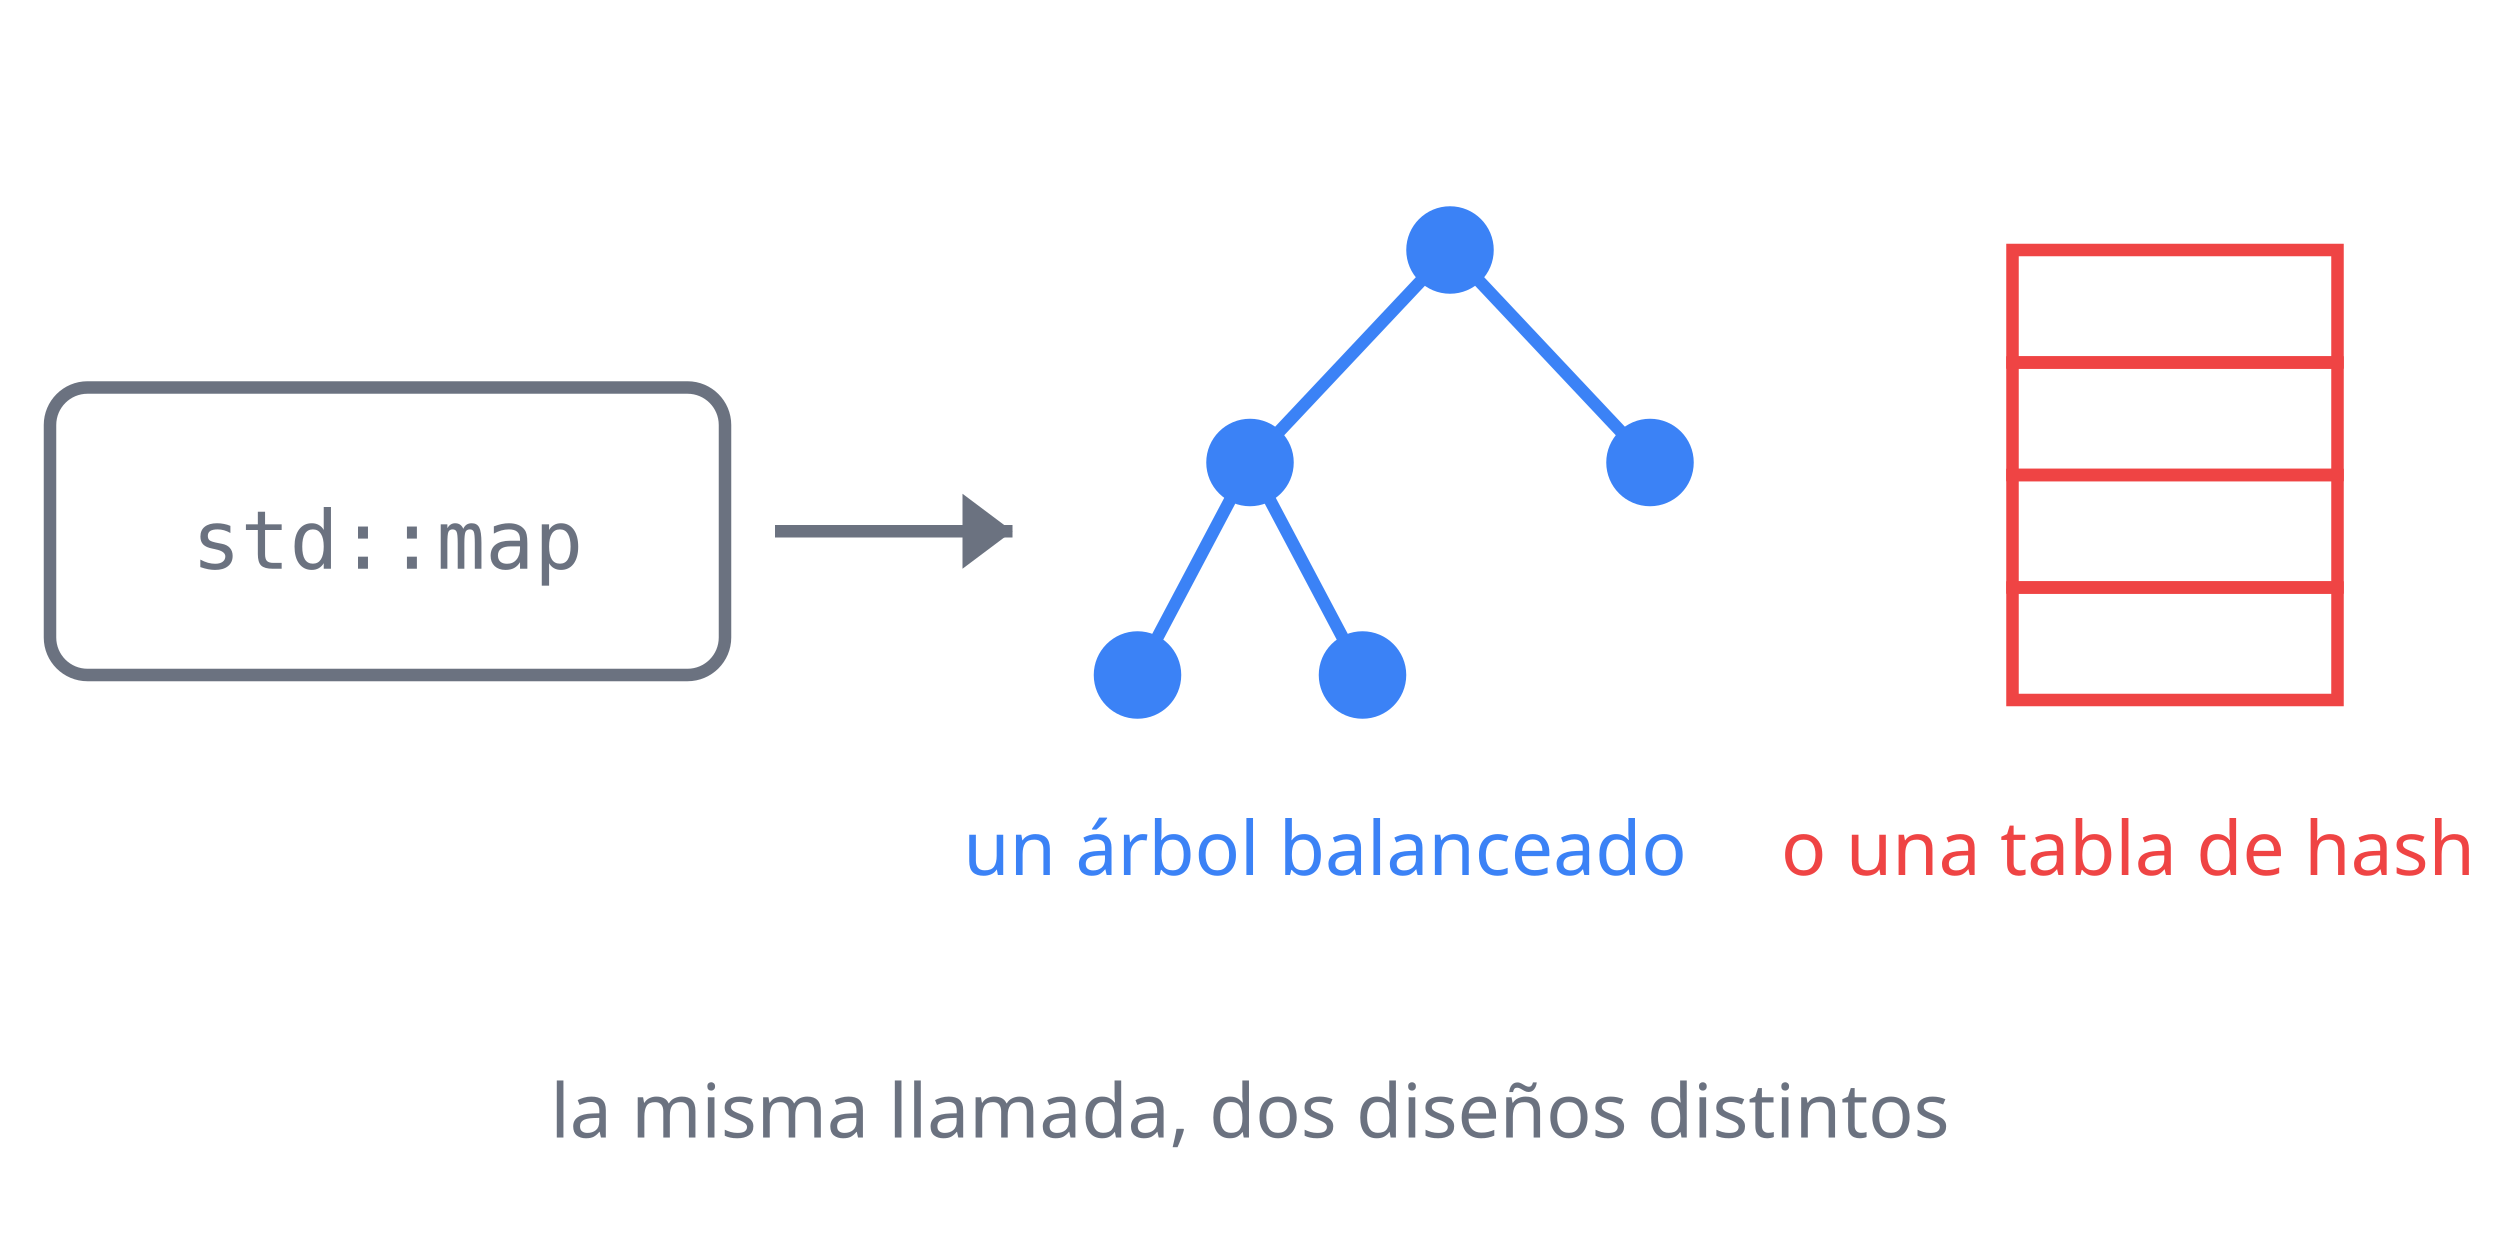
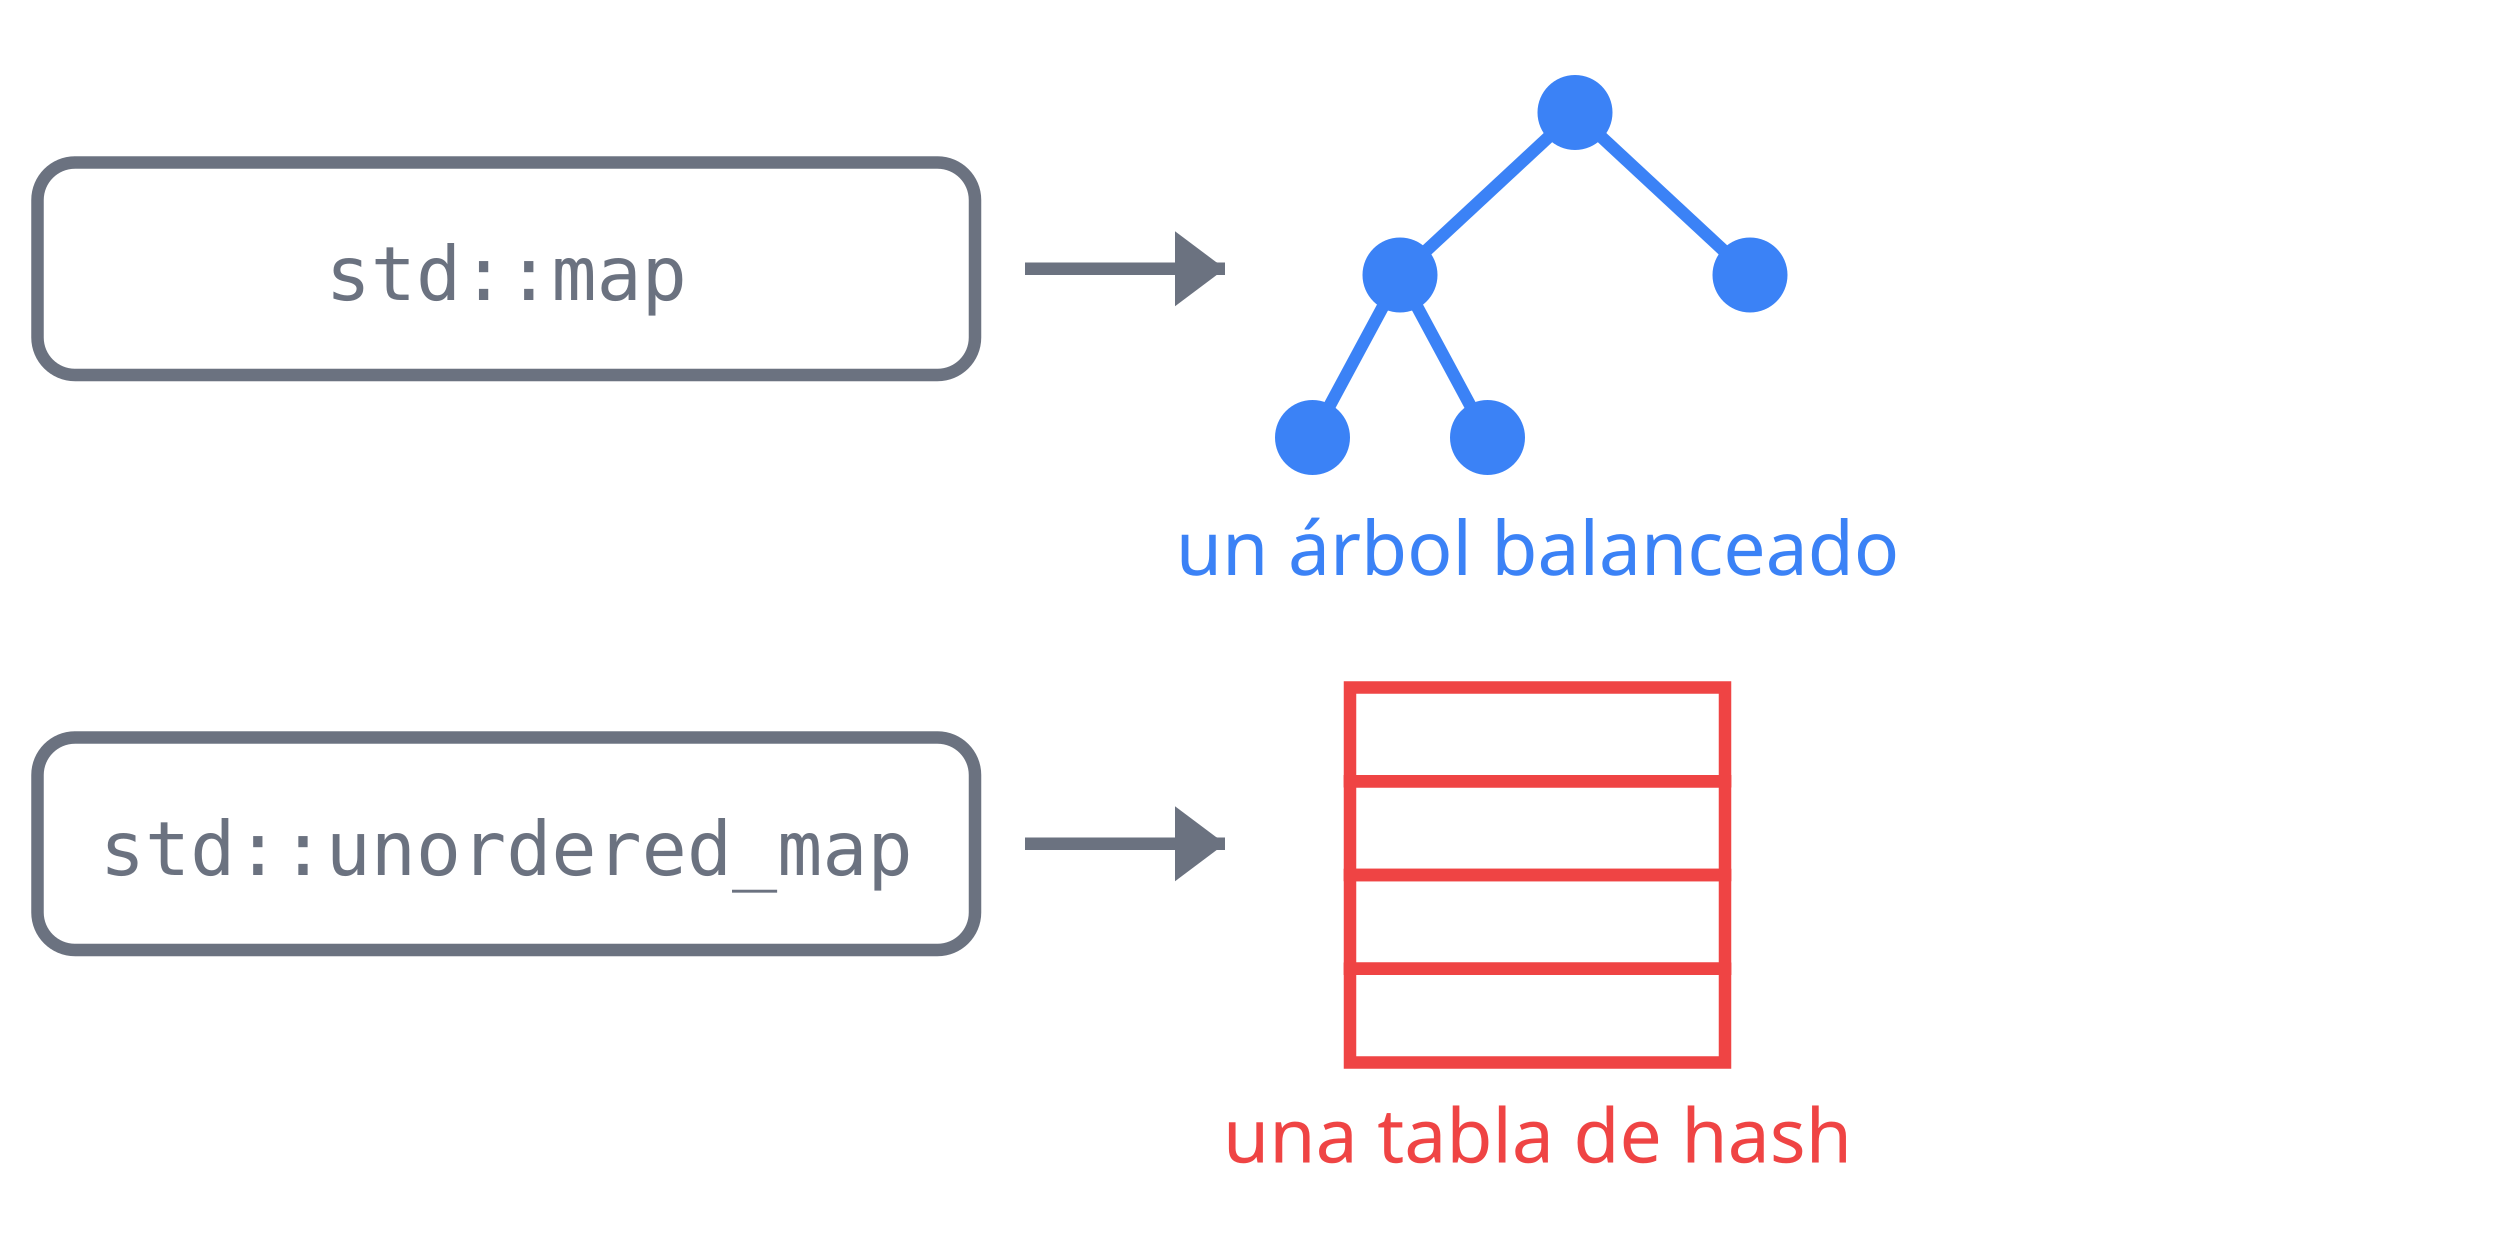
- <svg xmlns="http://www.w3.org/2000/svg" viewBox="0 0 400 200" width="400" height="200">
-   <rect x="8" y="62" width="108" height="46" rx="6" stroke="#6b7280" stroke-width="2" fill="none" />
-   <text x="62" y="91" text-anchor="middle" fill="#6b7280" font-family="ui-monospace, monospace" font-size="13">std::map
-   </text>
-   <path d="M124 85 L162 85" stroke="#6b7280" stroke-width="2" fill="none" />
-   <path d="M154 79 L162 85 L154 91 Z" fill="#6b7280" />
+ <svg xmlns="http://www.w3.org/2000/svg" viewBox="0 0 400 200" width="400" height="200" role="img">
+   <g font-family="ui-monospace, monospace" font-size="12" fill="#6b7280">
+     <rect x="6" y="26" width="150" height="34" rx="6" stroke="#6b7280" stroke-width="2" fill="none" />
+     <text x="81" y="48" text-anchor="middle">std::map</text>
+     <rect x="6" y="118" width="150" height="34" rx="6" stroke="#6b7280" stroke-width="2" fill="none" />
+     <text x="81" y="140" text-anchor="middle">std::unordered_map</text>
+   </g>
+   <g stroke="#6b7280" stroke-width="2" fill="none">
+     <path d="M164 43 L196 43" />
+     <path d="M164 135 L196 135" />
+   </g>
+   <g fill="#6b7280">
+     <path d="M188 37 L196 43 L188 49 Z" />
+     <path d="M188 129 L196 135 L188 141 Z" />
+   </g>
  <g stroke="#3b82f6" stroke-width="2" fill="none">
-     <path d="M232 40 L200 74 M232 40 L264 74 M200 74 L182 108 M200 74 L218 108" />
+     <path d="M252 18 L224 44 M252 18 L280 44 M224 44 L210 70 M224 44 L238 70" />
  </g>
  <g fill="#3b82f6">
-     <circle cx="232" cy="40" r="7" />
-     <circle cx="200" cy="74" r="7" />
-     <circle cx="264" cy="74" r="7" />
-     <circle cx="182" cy="108" r="7" />
-     <circle cx="218" cy="108" r="7" />
+     <circle cx="252" cy="18" r="6" />
+     <circle cx="224" cy="44" r="6" />
+     <circle cx="280" cy="44" r="6" />
+     <circle cx="210" cy="70" r="6" />
+     <circle cx="238" cy="70" r="6" />
  </g>
-   <text x="212" y="140" text-anchor="middle" fill="#3b82f6" font-family="system-ui, sans-serif" font-size="12">un árbol balanceado
+   <text x="246" y="92" text-anchor="middle" fill="#3b82f6" font-family="system-ui, sans-serif" font-size="12">un árbol balanceado
  </text>
  <g stroke="#ef4444" stroke-width="2" fill="none">
-     <rect x="322" y="40" width="52" height="18" />
-     <rect x="322" y="58" width="52" height="18" />
-     <rect x="322" y="76" width="52" height="18" />
-     <rect x="322" y="94" width="52" height="18" />
+     <rect x="216" y="110" width="60" height="15" />
+     <rect x="216" y="125" width="60" height="15" />
+     <rect x="216" y="140" width="60" height="15" />
+     <rect x="216" y="155" width="60" height="15" />
  </g>
-   <text x="396" y="140" text-anchor="end" fill="#ef4444" font-family="system-ui, sans-serif" font-size="12">o una tabla de hash
-   </text>
-   <text x="200" y="182" text-anchor="middle" fill="#6b7280" font-family="system-ui, sans-serif" font-size="12">la misma llamada, dos diseños distintos
+   <text x="246" y="186" text-anchor="middle" fill="#ef4444" font-family="system-ui, sans-serif" font-size="12">una tabla de hash
  </text>
</svg>
